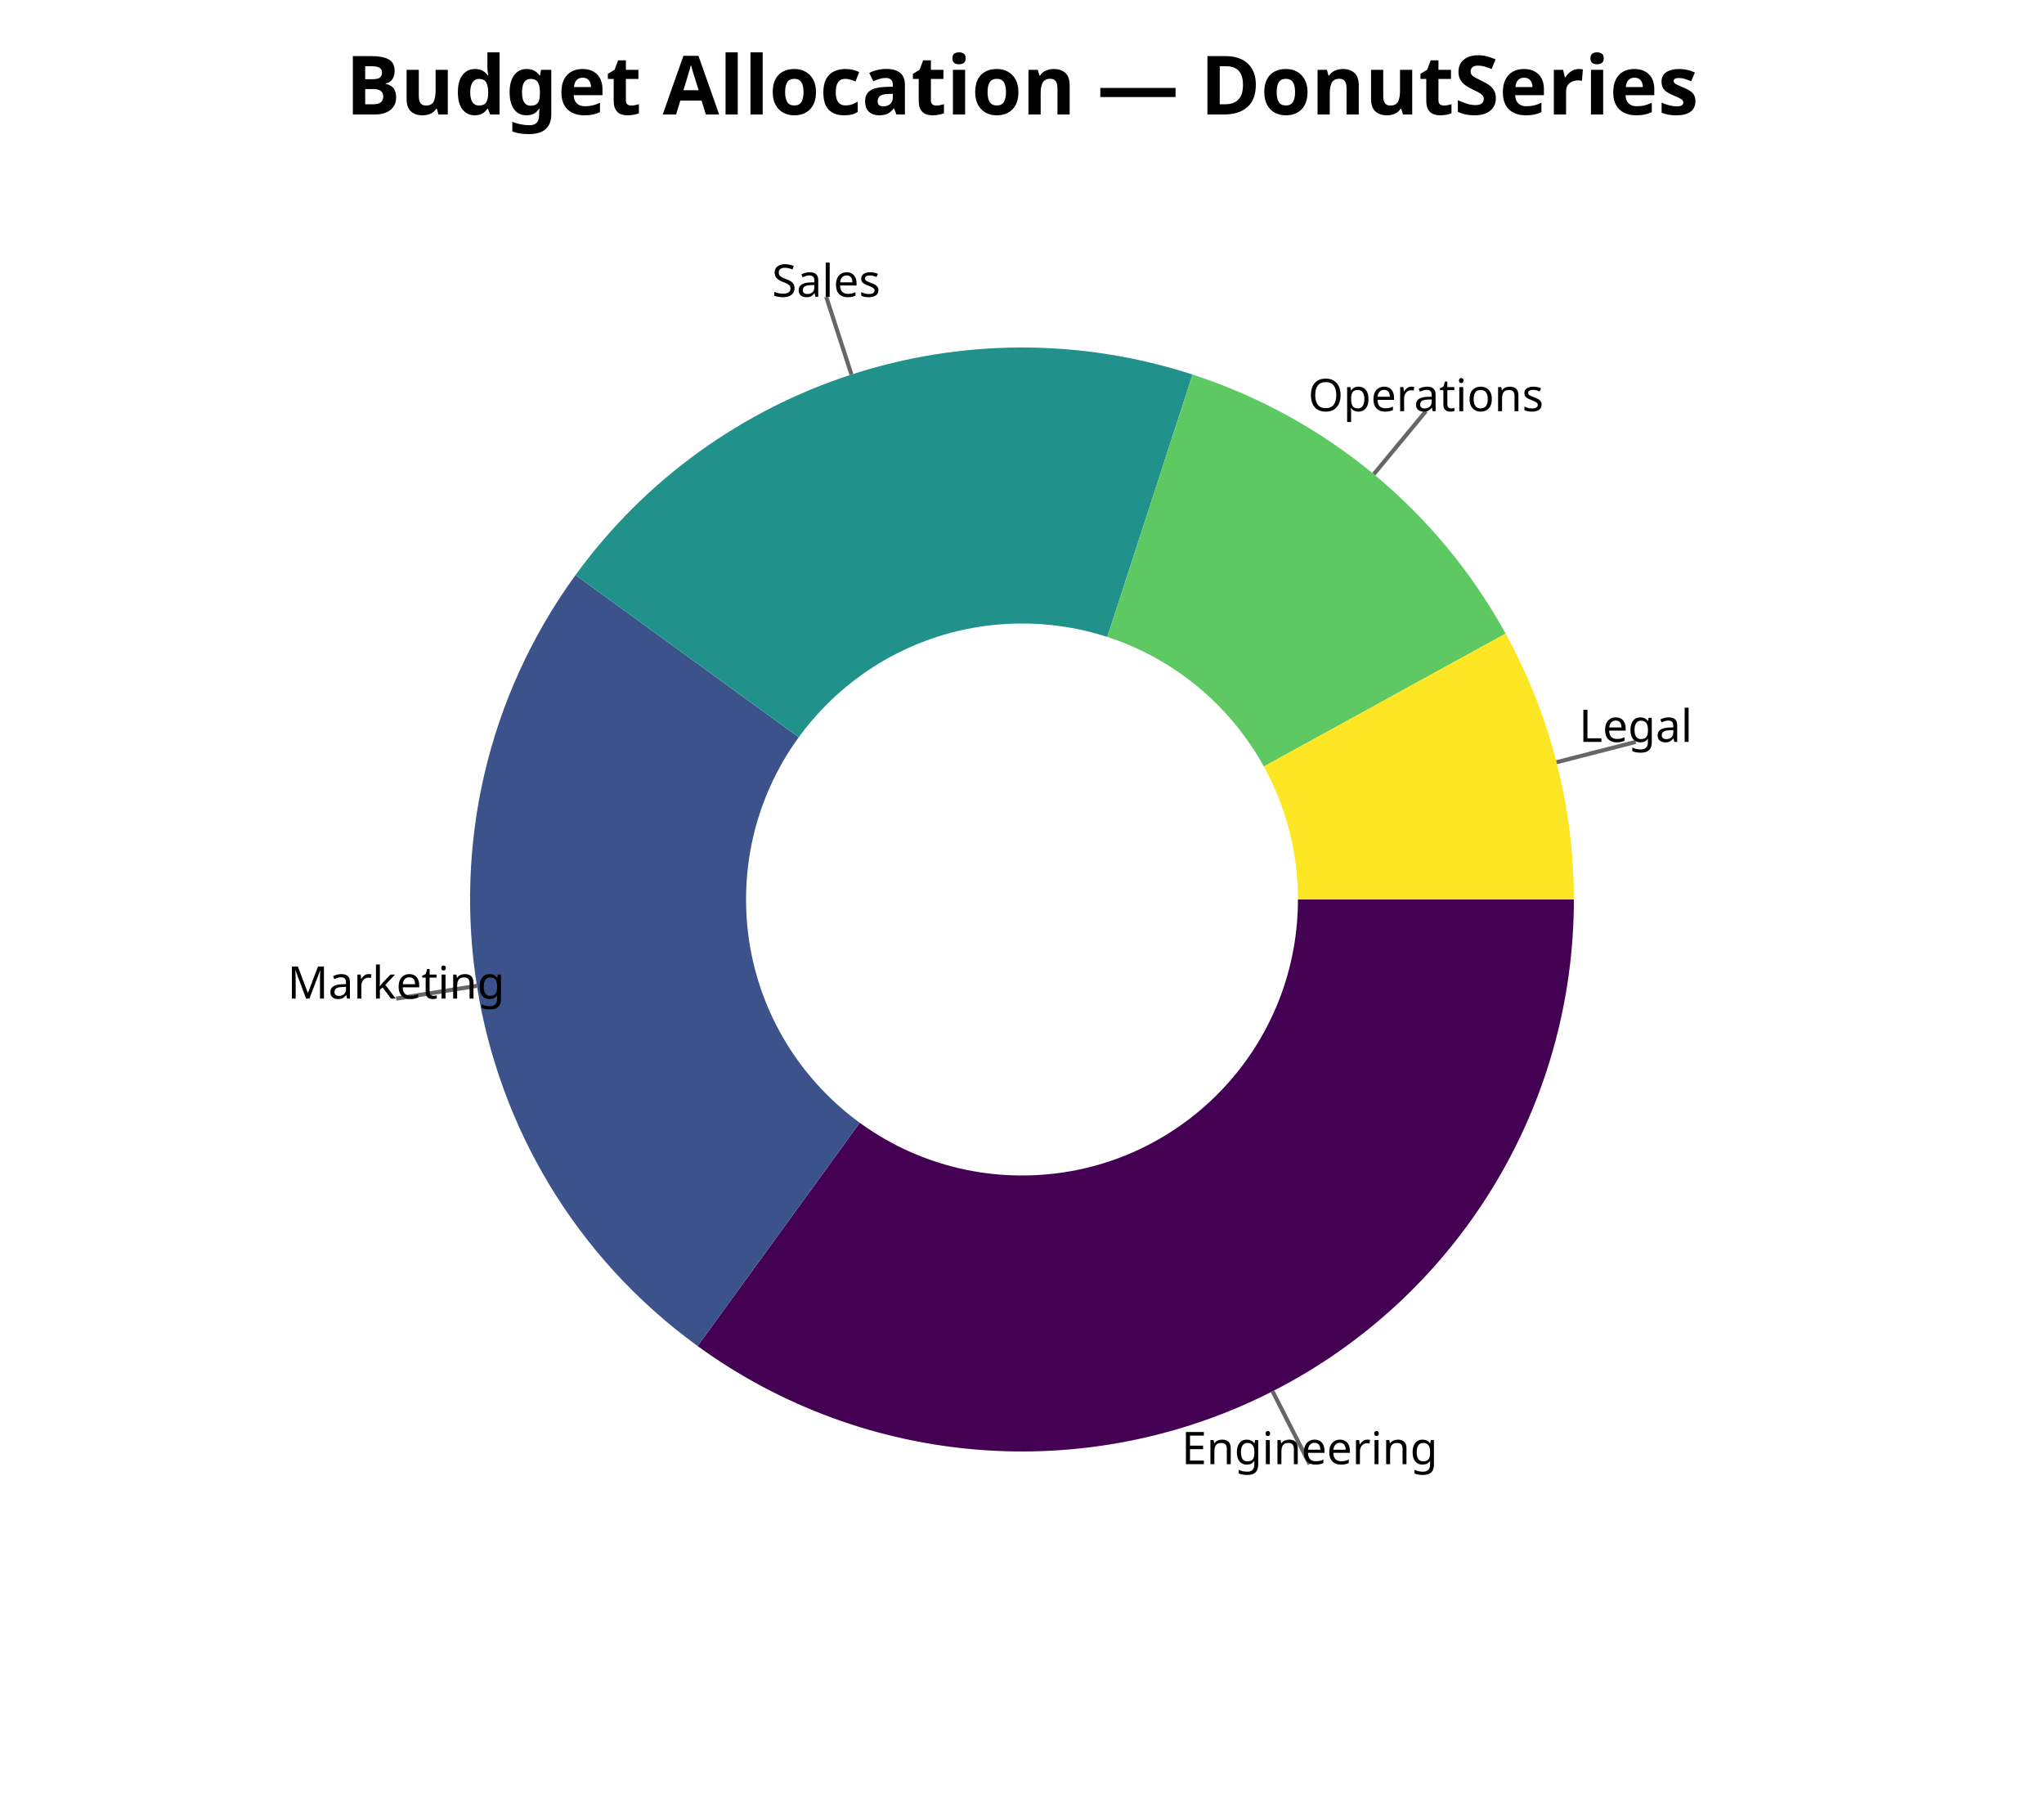
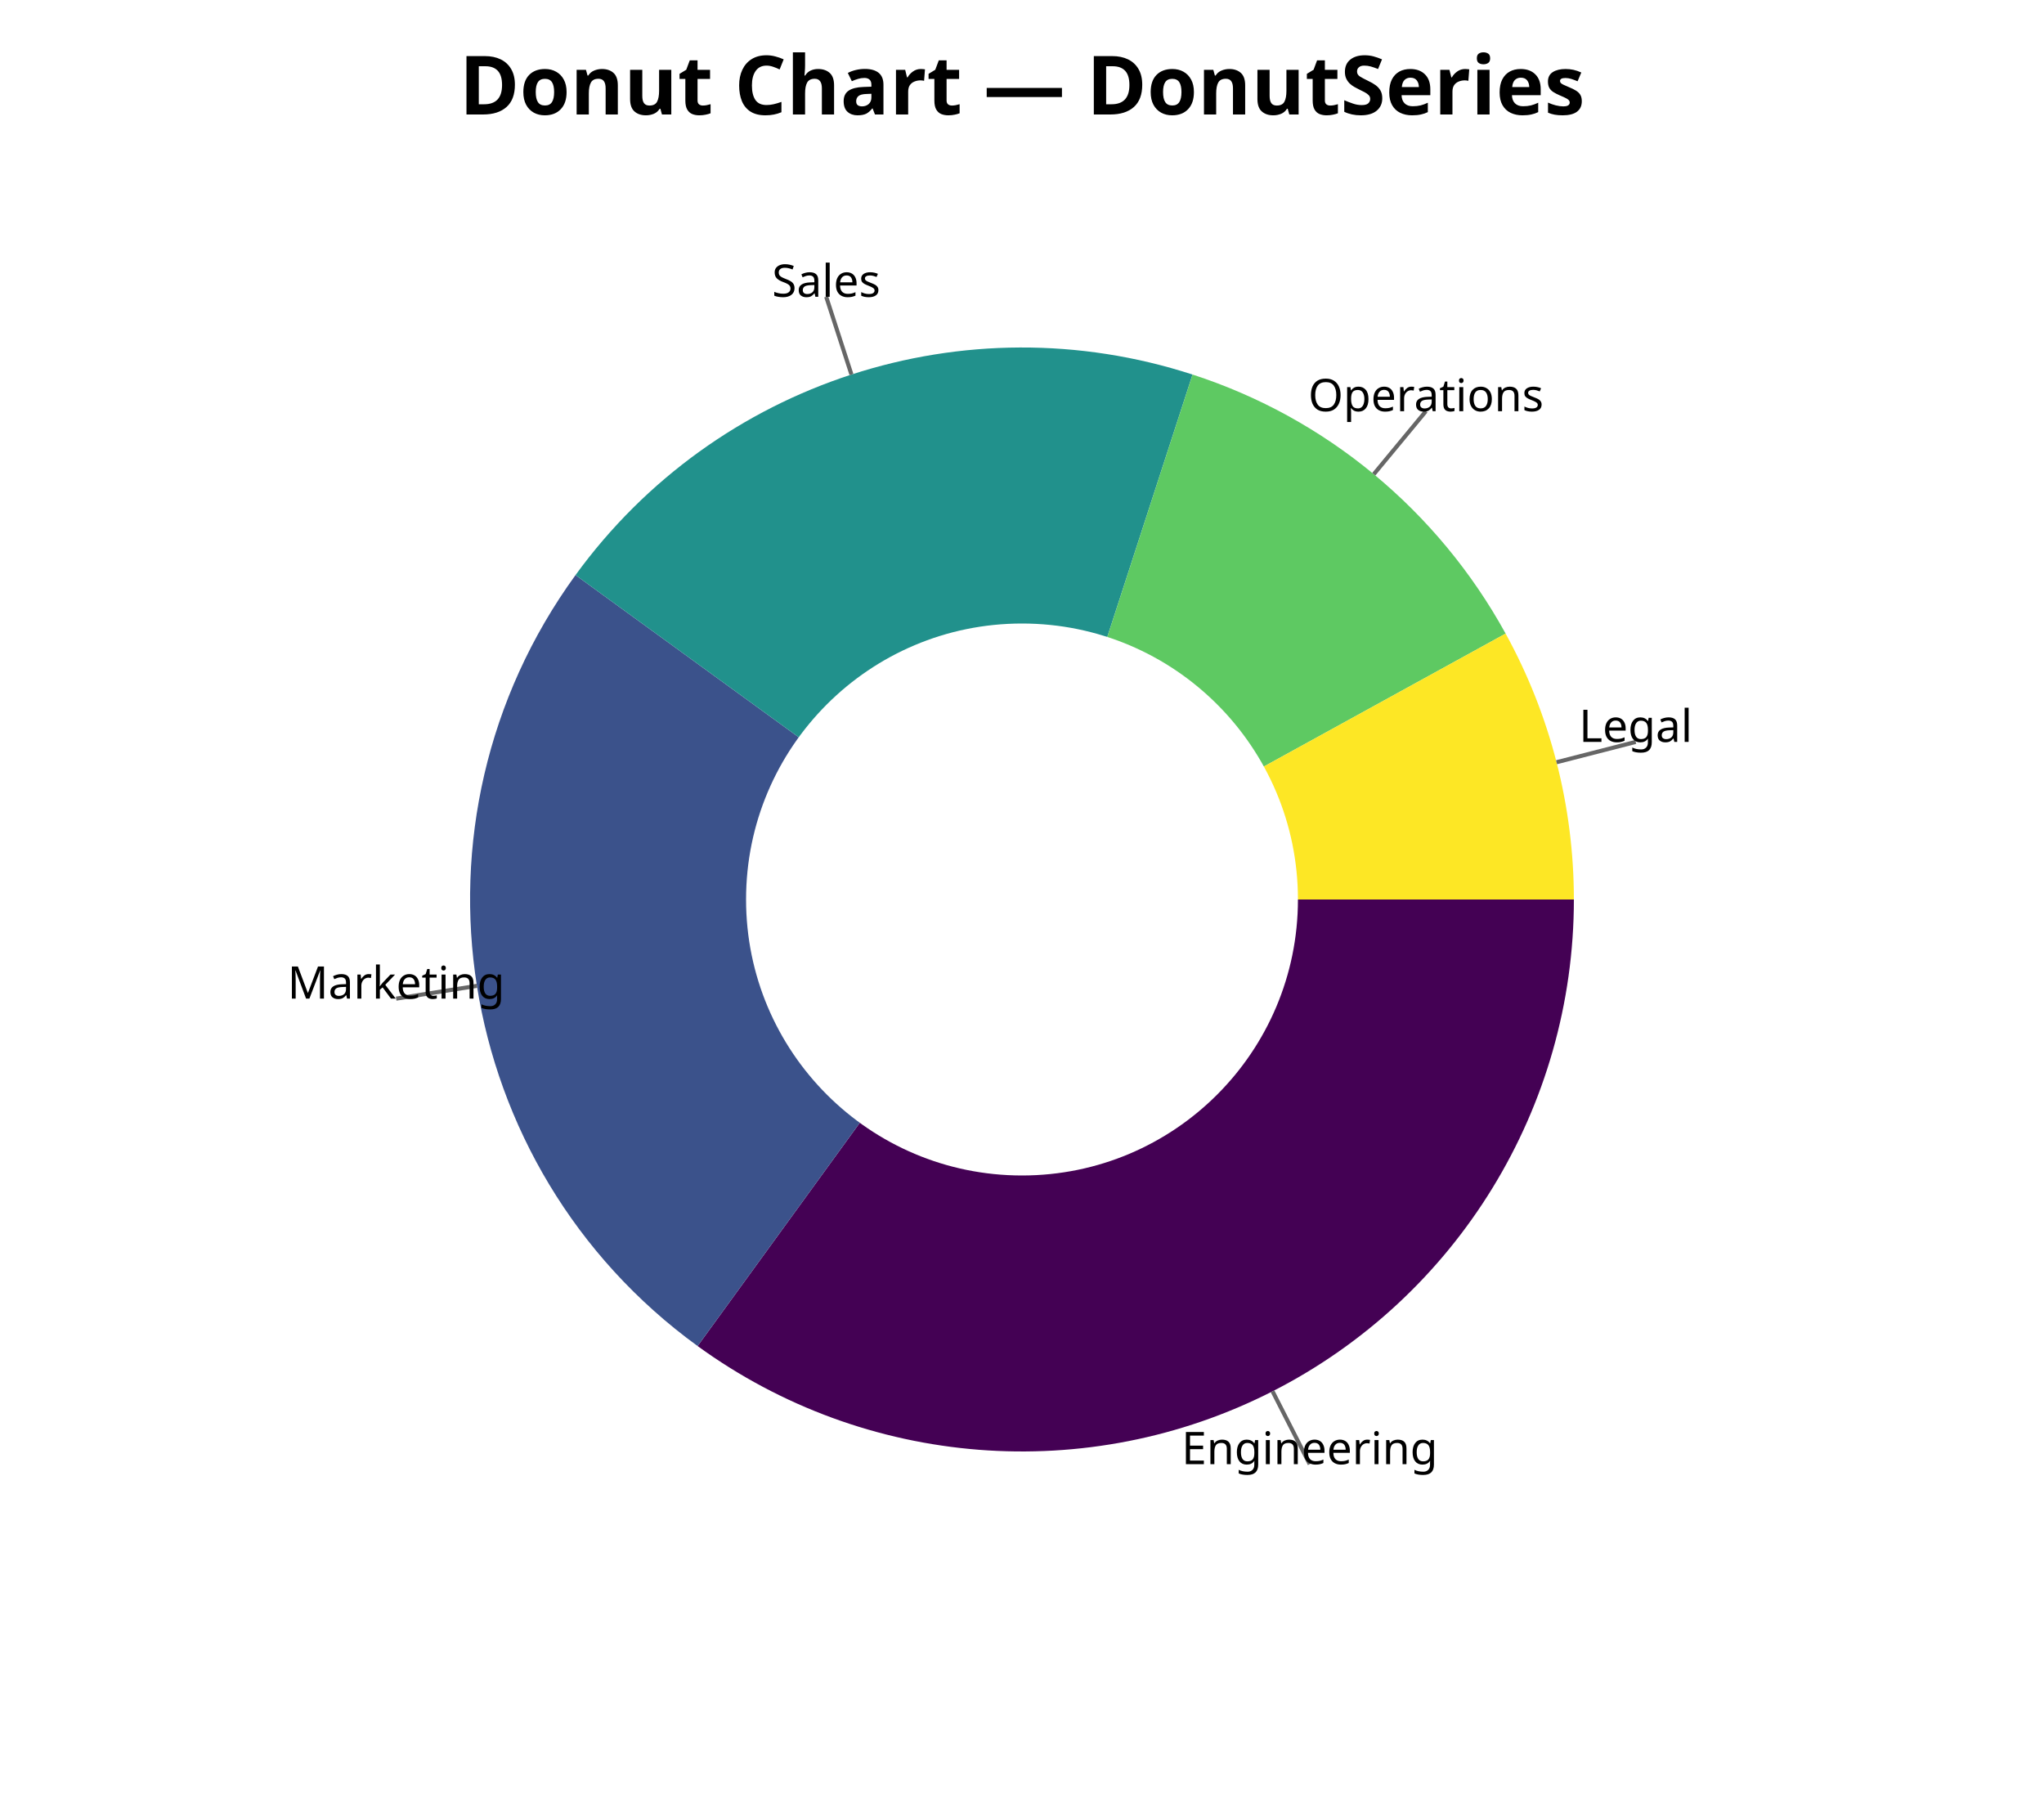
- <svg xmlns="http://www.w3.org/2000/svg" role="img" focusable="false" aria-labelledby="glyphx-chart-5-title glyphx-chart-5-desc" id="glyphx-chart-5" data-glyphx="true" width="500" height="440" viewBox="0 0 500 440">
+ <svg xmlns="http://www.w3.org/2000/svg" role="img" focusable="false" aria-labelledby="glyphx-chart-20-title glyphx-chart-20-desc" id="glyphx-chart-20" data-glyphx="true" width="500" height="440" viewBox="0 0 500 440">
  <rect width="500" height="440" fill="#ffffff" />
-   <text x="250" y="28" text-anchor="middle" font-size="20" font-weight="bold" font-family="sans-serif" fill="#000000">Budget Allocation  —  DonutSeries</text>
-   <path d="M 385.0,220.0 A 135.0,135.0 0 0,1 170.649,329.217 L 250,220 Z" fill="#440154" class="glyphx-point series-7936" tabindex="0" role="graphics-symbol" data-label="Engineering" data-value="35" />
+   <text x="250" y="28" text-anchor="middle" font-size="20" font-weight="bold" font-family="sans-serif" fill="#000000">Donut Chart  —  DonutSeries</text>
+   <path d="M 385.0,220.0 A 135.0,135.0 0 0,1 170.649,329.217 L 250,220 Z" fill="#440154" class="glyphx-point series-1872" tabindex="0" role="graphics-symbol" data-label="Engineering" data-value="35" />
  <line x1="311.289" y1="340.286" x2="320.369" y2="358.106" stroke="#666" />
  <text x="320.369" y="358.106" text-anchor="middle" font-size="11" font-family="sans-serif" fill="#000">Engineering</text>
-   <path d="M 170.649,329.217 A 135.0,135.0 0 0,1 140.783,140.649 L 250,220 Z" fill="#3b528b" class="glyphx-point series-7936" tabindex="0" role="graphics-symbol" data-label="Marketing" data-value="25" />
+   <path d="M 170.649,329.217 A 135.0,135.0 0 0,1 140.783,140.649 L 250,220 Z" fill="#3b528b" class="glyphx-point series-1872" tabindex="0" role="graphics-symbol" data-label="Marketing" data-value="25" />
  <line x1="116.662" y1="241.119" x2="96.908" y2="244.247" stroke="#666" />
  <text x="96.908" y="244.247" text-anchor="middle" font-size="11" font-family="sans-serif" fill="#000">Marketing</text>
-   <path d="M 140.783,140.649 A 135.0,135.0 0 0,1 291.717,91.607 L 250,220 Z" fill="#21918c" class="glyphx-point series-7936" tabindex="0" role="graphics-symbol" data-label="Sales" data-value="20" />
+   <path d="M 140.783,140.649 A 135.0,135.0 0 0,1 291.717,91.607 L 250,220 Z" fill="#21918c" class="glyphx-point series-1872" tabindex="0" role="graphics-symbol" data-label="Sales" data-value="20" />
  <line x1="208.283" y1="91.607" x2="202.102" y2="72.586" stroke="#666" />
  <text x="202.102" y="72.586" text-anchor="middle" font-size="11" font-family="sans-serif" fill="#000">Sales</text>
-   <path d="M 291.717,91.607 A 135.0,135.0 0 0,1 368.301,154.963 L 250,220 Z" fill="#5ec962" class="glyphx-point series-7936" tabindex="0" role="graphics-symbol" data-label="Operations" data-value="12" />
+   <path d="M 291.717,91.607 A 135.0,135.0 0 0,1 368.301,154.963 L 250,220 Z" fill="#5ec962" class="glyphx-point series-1872" tabindex="0" role="graphics-symbol" data-label="Operations" data-value="12" />
  <line x1="336.052" y1="115.981" x2="348.801" y2="100.57" stroke="#666" />
  <text x="348.801" y="100.57" text-anchor="middle" font-size="11" font-family="sans-serif" fill="#000">Operations</text>
-   <path d="M 368.301,154.963 A 135.0,135.0 0 0,1 385.0,220 L 250,220 Z" fill="#fde725" class="glyphx-point series-7936" tabindex="0" role="graphics-symbol" data-label="Legal" data-value="8" />
+   <path d="M 368.301,154.963 A 135.0,135.0 0 0,1 385.0,220 L 250,220 Z" fill="#fde725" class="glyphx-point series-1872" tabindex="0" role="graphics-symbol" data-label="Legal" data-value="8" />
  <line x1="380.759" y1="186.427" x2="400.13" y2="181.453" stroke="#666" />
  <text x="400.13" y="181.453" text-anchor="middle" font-size="11" font-family="sans-serif" fill="#000">Legal</text>
  <circle cx="250" cy="220" r="67.5" fill="#ffffff" />
</svg>
